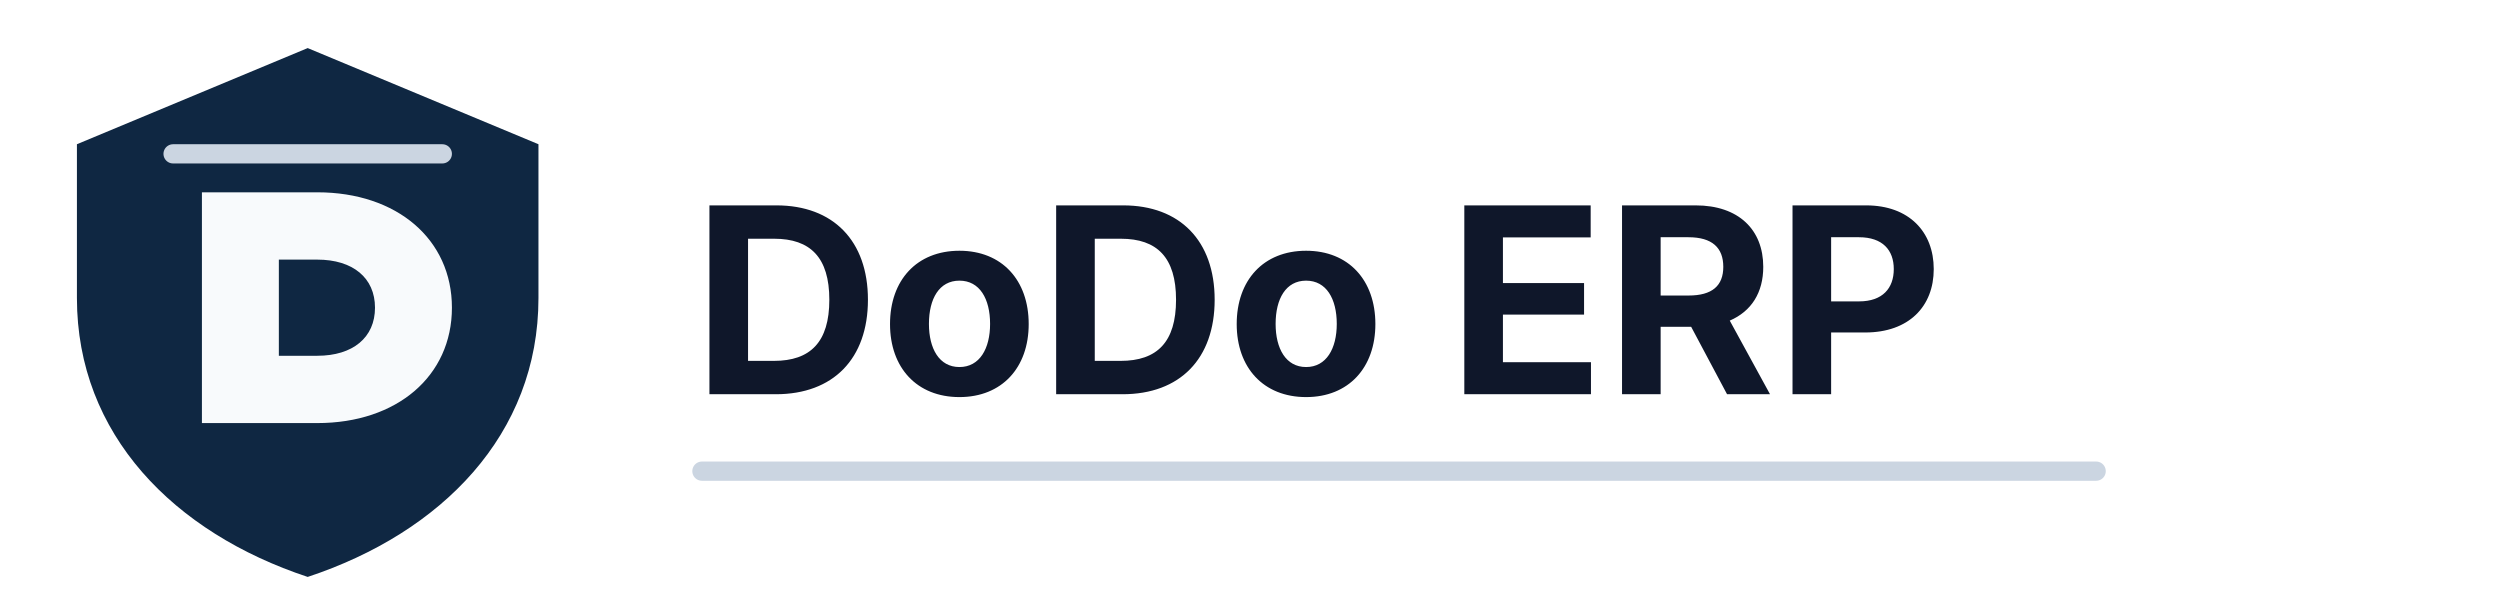
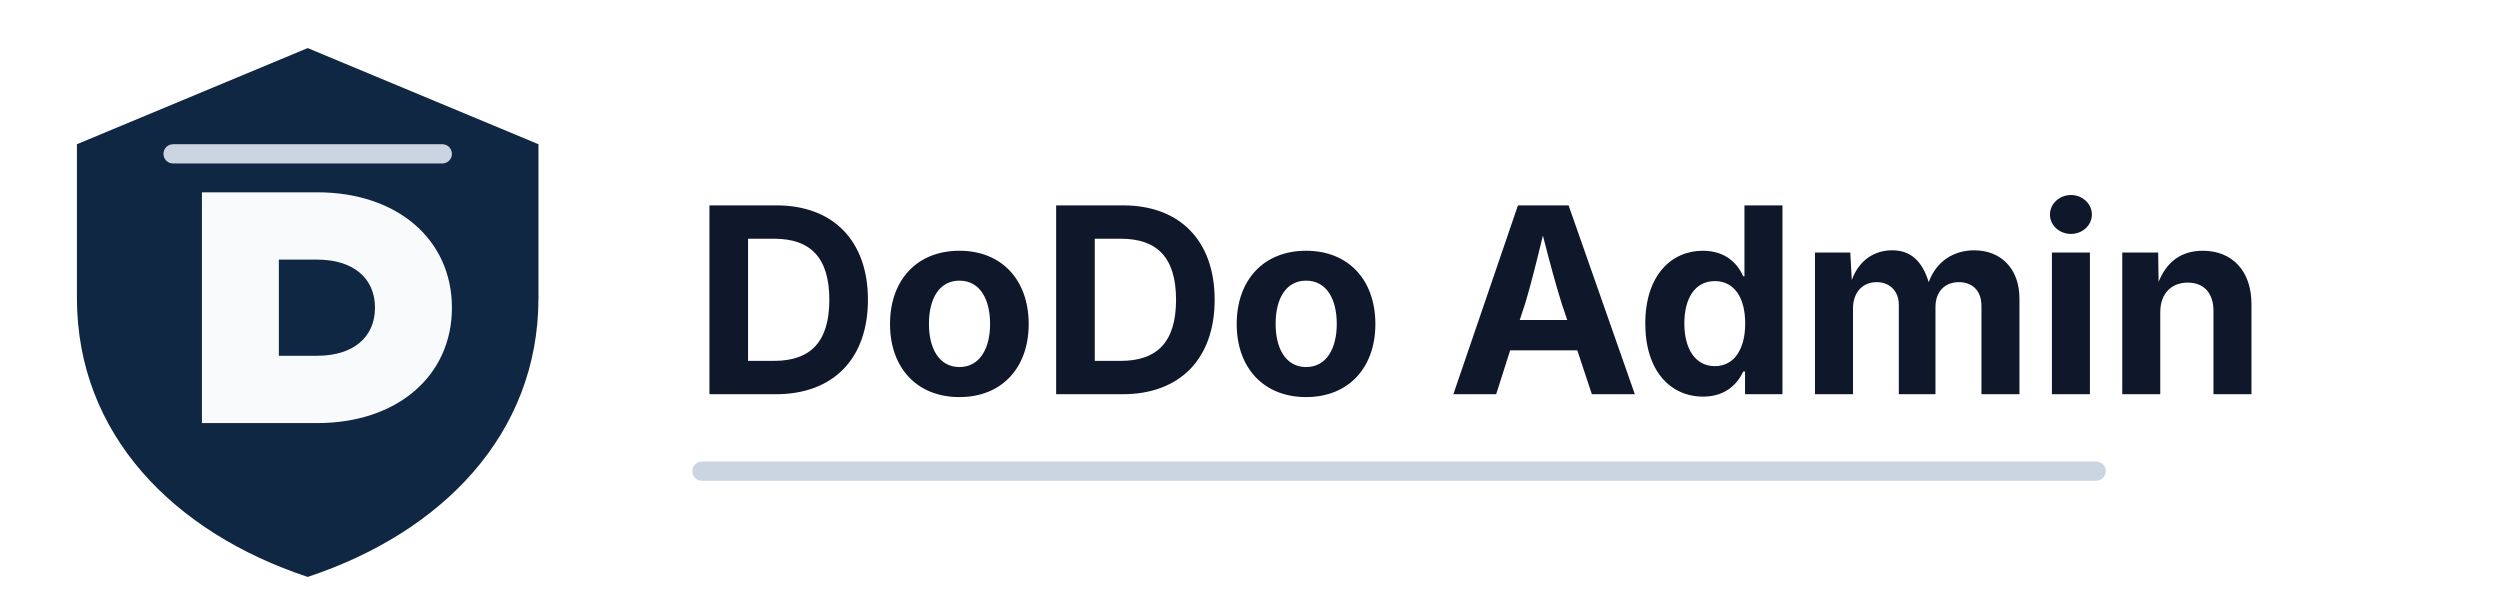
- <svg xmlns="http://www.w3.org/2000/svg" width="260" height="64" viewBox="0 0 260 64" fill="none" role="img" aria-label="DoDo ERP business logo concept">
+ <svg xmlns="http://www.w3.org/2000/svg" width="260" height="64" viewBox="0 0 260 64" fill="none" role="img" aria-label="DoDo Admin business logo concept">
  <path d="M32 5L56 15V31C56 45.2 45.9 55.4 32 60C18.1 55.4 8 45.2 8 31V15L32 5Z" fill="#0F2742" />
  <path d="M21 20H33C41.3 20 47 24.9 47 32C47 39.1 41.3 44 33 44H21V20ZM29 27V37H33C36.7 37 39 35.1 39 32C39 28.9 36.7 27 33 27H29Z" fill="#F8FAFC" />
  <path d="M18 16H46" stroke="#CBD5E1" stroke-width="2" stroke-linecap="round" />
-   <text x="72" y="41" fill="#0F172A" font-family="Inter, Segoe UI, Arial, sans-serif" font-size="27" font-weight="750">DoDo ERP</text>
+   <text x="72" y="41" fill="#0F172A" font-family="Inter, Segoe UI, Arial, sans-serif" font-size="27" font-weight="750">DoDo Admin</text>
  <path d="M73 49H218" stroke="#CBD5E1" stroke-width="2" stroke-linecap="round" />
</svg>
